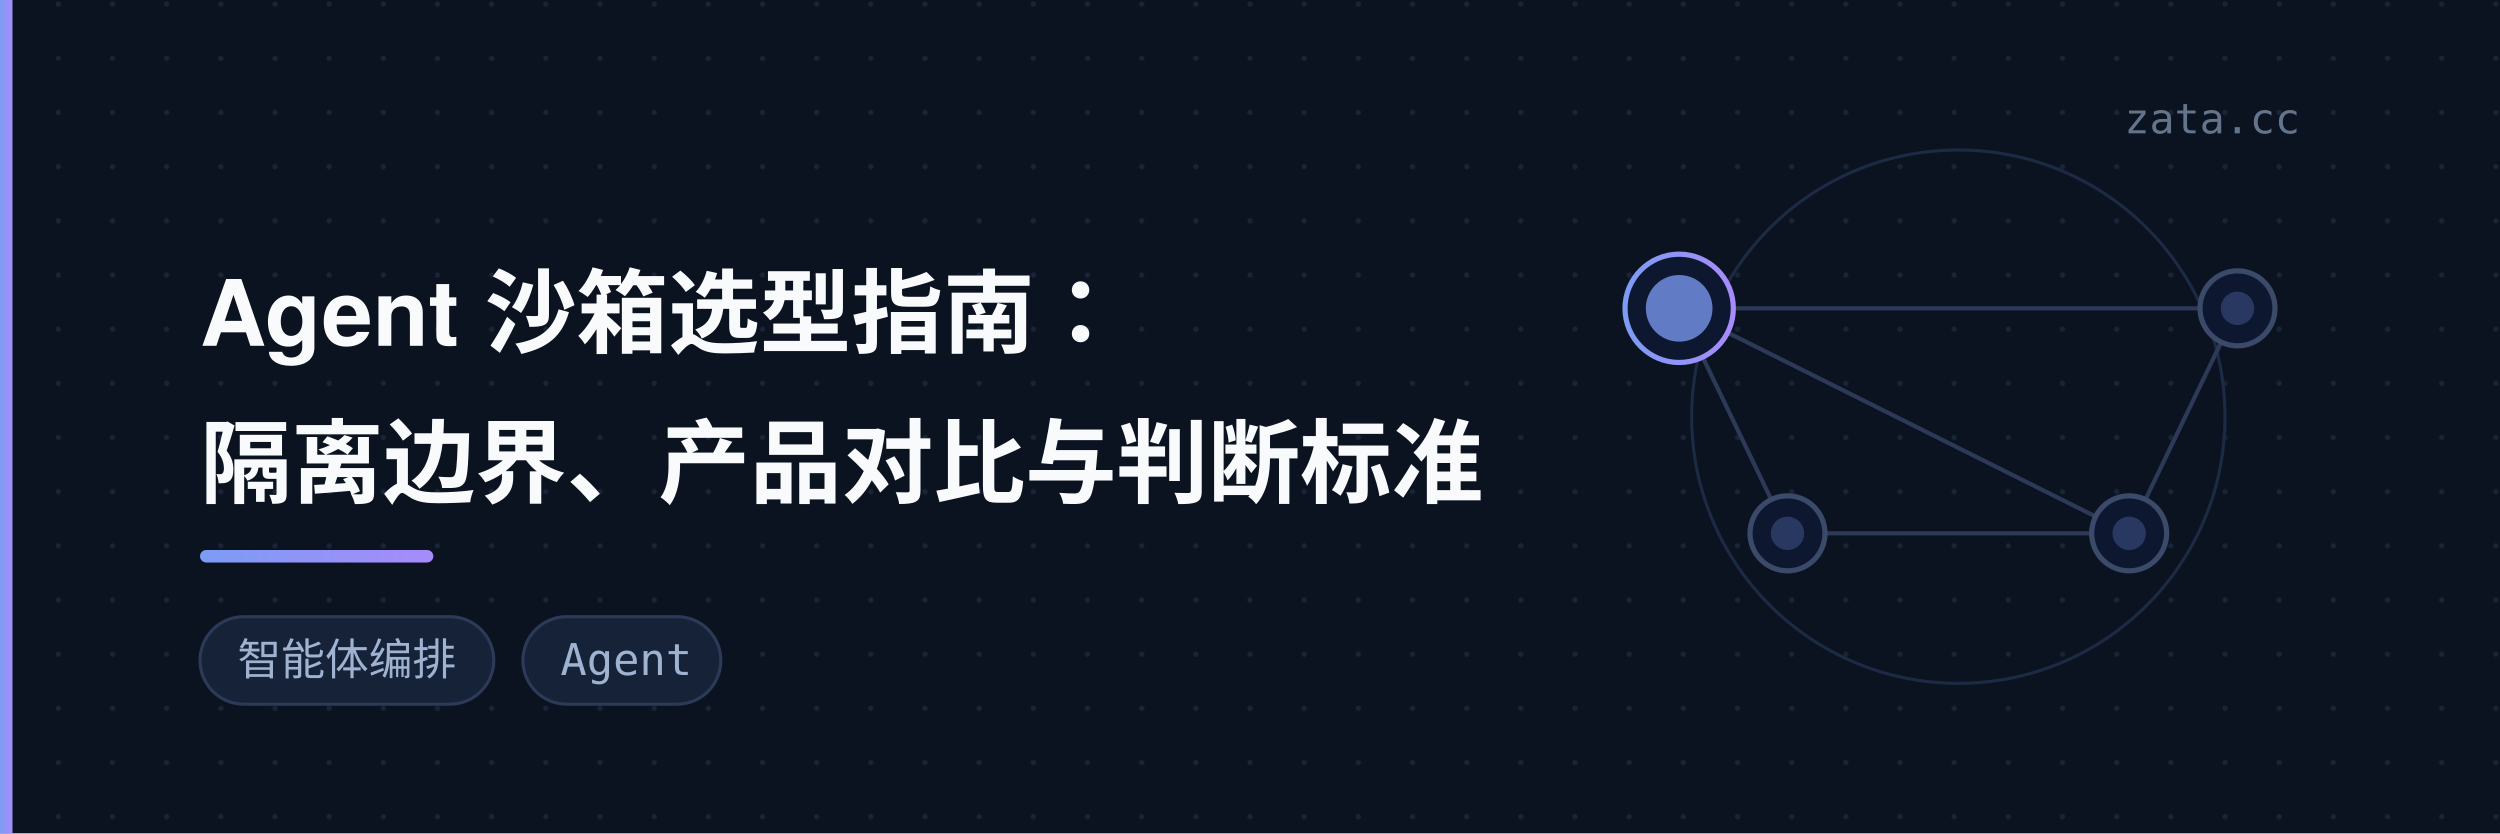
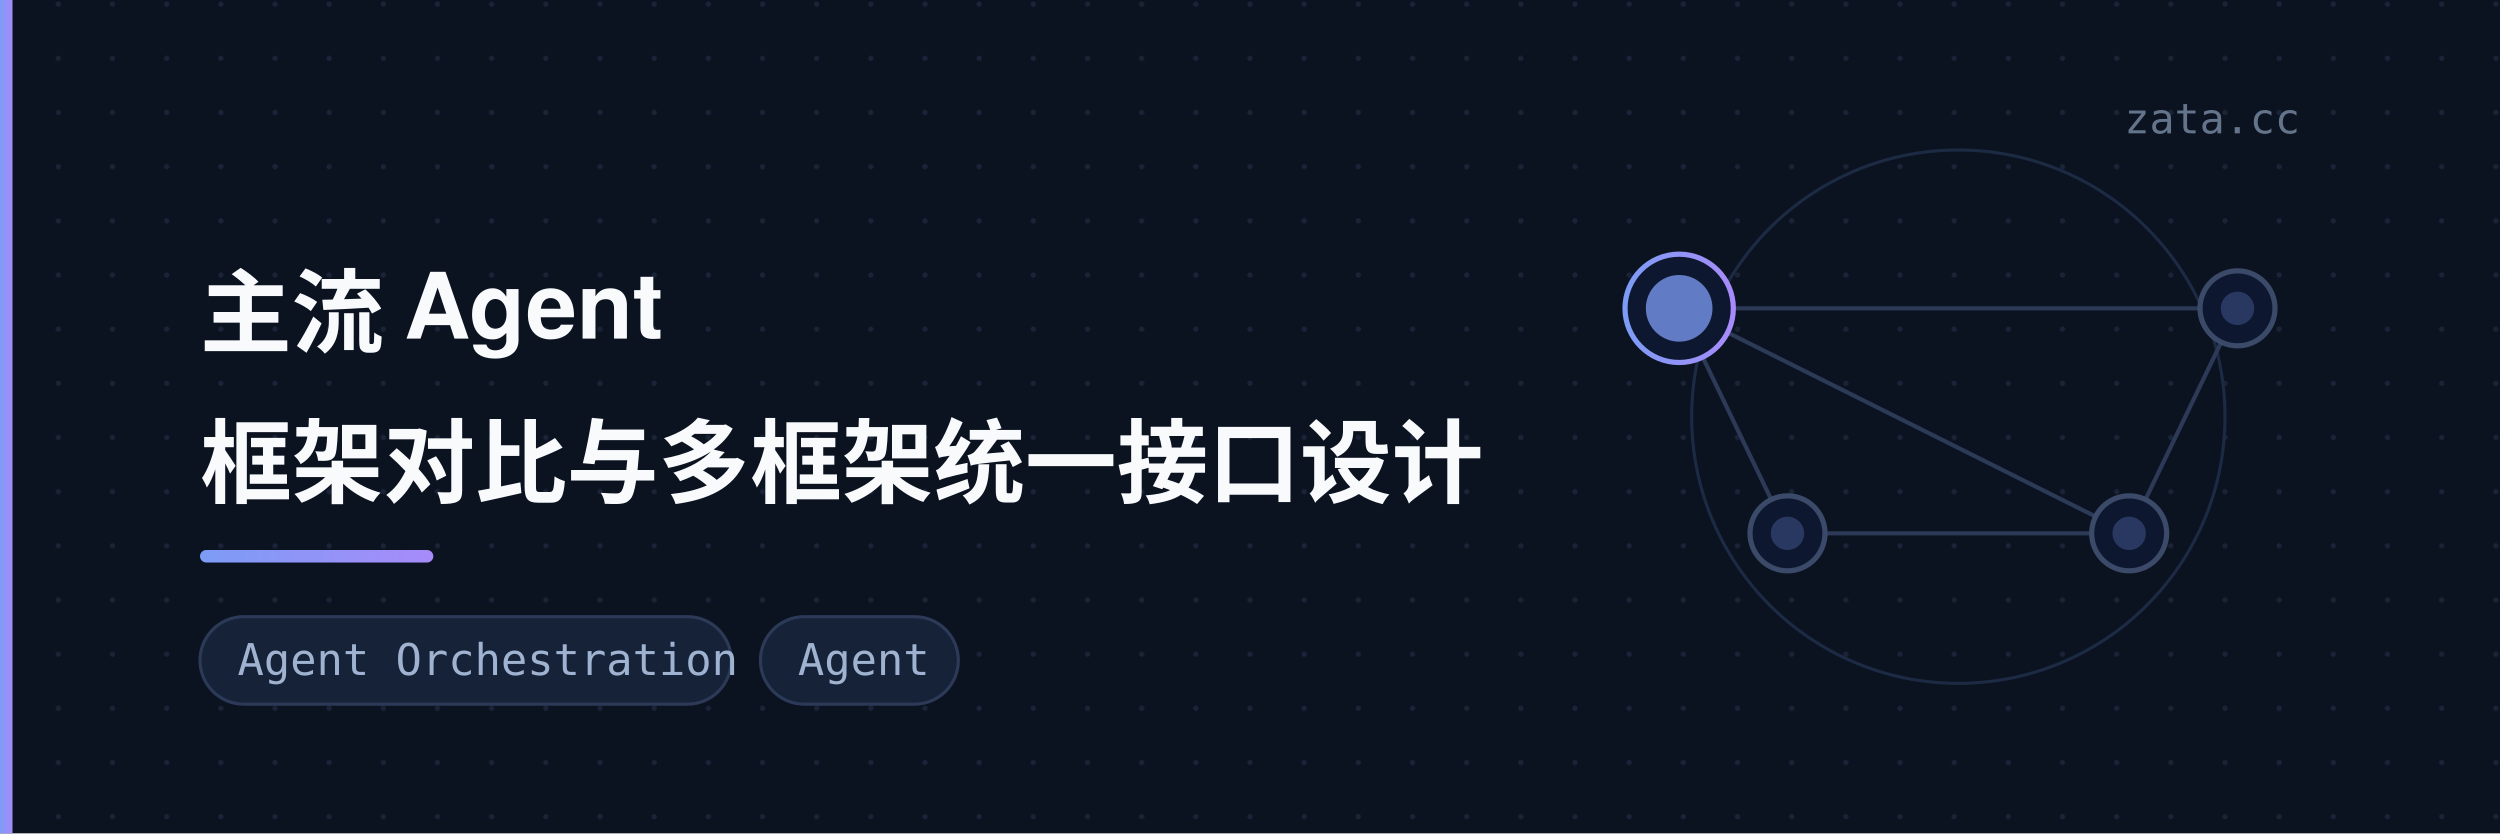
- <svg xmlns="http://www.w3.org/2000/svg" width="1200" height="400" viewBox="0 0 1200 400" role="img" aria-label="Agent 沙箱选型指南：隔离边界、产品对比与判断标准">
+ <svg xmlns="http://www.w3.org/2000/svg" width="1200" height="400" viewBox="0 0 1200 400" role="img" aria-label="主流 Agent 框架对比与多框架统一接口设计">
  <defs>
    <linearGradient id="accent" x1="0%" y1="0%" x2="100%" y2="0%">
      <stop offset="0%" stop-color="#7C9CF5" />
      <stop offset="100%" stop-color="#A78BFA" />
    </linearGradient>
    <pattern id="dots" width="26" height="26" patternUnits="userSpaceOnUse">
      <circle cx="2" cy="2" r="1.3" fill="#26324a" />
    </pattern>
  </defs>
  <rect width="1200" height="400" fill="#0B1220" />
  <rect width="1200" height="400" fill="url(#dots)" opacity="0.55" />
  <rect x="0" y="0" width="6" height="400" fill="url(#accent)" />
  <text x="1104" y="64" text-anchor="end" font-family="ui-monospace,'SF Mono',Menlo,monospace" font-size="20" fill="#64748B">zata.cc</text>
  <circle cx="940" cy="200" r="128" fill="none" stroke="#1c2a44" stroke-width="1.5" />
  <line x1="806" y1="148" x2="1074" y2="148" stroke="#2c3a58" stroke-width="2" />
  <line x1="806" y1="148" x2="858" y2="256" stroke="#2c3a58" stroke-width="2" />
  <line x1="1074" y1="148" x2="1022" y2="256" stroke="#2c3a58" stroke-width="2" />
  <line x1="858" y1="256" x2="1022" y2="256" stroke="#2c3a58" stroke-width="2" />
  <line x1="806" y1="148" x2="1022" y2="256" stroke="#2c3a58" stroke-width="2" />
  <circle cx="806" cy="148" r="26" fill="#0e1730" stroke="url(#accent)" stroke-width="2.5" />
  <circle cx="806" cy="148" r="16" fill="#7C9CF5" opacity="0.75" />
  <circle cx="1074" cy="148" r="18" fill="#0e1730" stroke="#3b4a68" stroke-width="2.5" />
  <circle cx="1074" cy="148" r="8" fill="#7C9CF5" opacity="0.25" />
  <circle cx="858" cy="256" r="18" fill="#0e1730" stroke="#3b4a68" stroke-width="2.5" />
  <circle cx="858" cy="256" r="8" fill="#7C9CF5" opacity="0.25" />
  <circle cx="1022" cy="256" r="18" fill="#0e1730" stroke="#3b4a68" stroke-width="2.5" />
  <circle cx="1022" cy="256" r="8" fill="#7C9CF5" opacity="0.25" />
-   <text x="96" y="166" font-family="'PingFang SC','Noto Sans SC','Helvetica Neue',sans-serif" font-size="44" font-weight="700" fill="#F8FAFC">Agent 沙箱选型指南：</text>
-   <text x="96" y="238" font-family="'PingFang SC','Noto Sans SC','Helvetica Neue',sans-serif" font-size="44" font-weight="700" fill="#F8FAFC">隔离边界、产品对比与判断标准</text>
+   <text x="96" y="166" font-family="'PingFang SC','Noto Sans SC','Helvetica Neue',sans-serif" font-size="44" font-weight="700" fill="#F8FAFC">主流 Agent</text>
+   <text x="96" y="238" font-family="'PingFang SC','Noto Sans SC','Helvetica Neue',sans-serif" font-size="44" font-weight="700" fill="#F8FAFC">框架对比与多框架统一接口设计</text>
  <rect x="96" y="264" width="112" height="6" rx="3" fill="url(#accent)" />
-   <rect x="96" y="296" width="141" height="42" rx="21" fill="#152238" stroke="#2c3a58" stroke-width="1.5" />
-   <text x="114" y="324" font-family="ui-monospace,'SF Mono',Menlo,monospace" font-size="21" fill="#9FB3D1">智能体编排</text>
-   <rect x="251" y="296" width="95" height="42" rx="21" fill="#152238" stroke="#2c3a58" stroke-width="1.5" />
-   <text x="269" y="324" font-family="ui-monospace,'SF Mono',Menlo,monospace" font-size="21" fill="#9FB3D1">Agent</text>
+   <rect x="96" y="296" width="255" height="42" rx="21" fill="#152238" stroke="#2c3a58" stroke-width="1.5" />
+   <text x="114" y="324" font-family="ui-monospace,'SF Mono',Menlo,monospace" font-size="21" fill="#9FB3D1">Agent Orchestration</text>
+   <rect x="365" y="296" width="95" height="42" rx="21" fill="#152238" stroke="#2c3a58" stroke-width="1.5" />
+   <text x="383" y="324" font-family="ui-monospace,'SF Mono',Menlo,monospace" font-size="21" fill="#9FB3D1">Agent</text>
</svg>
